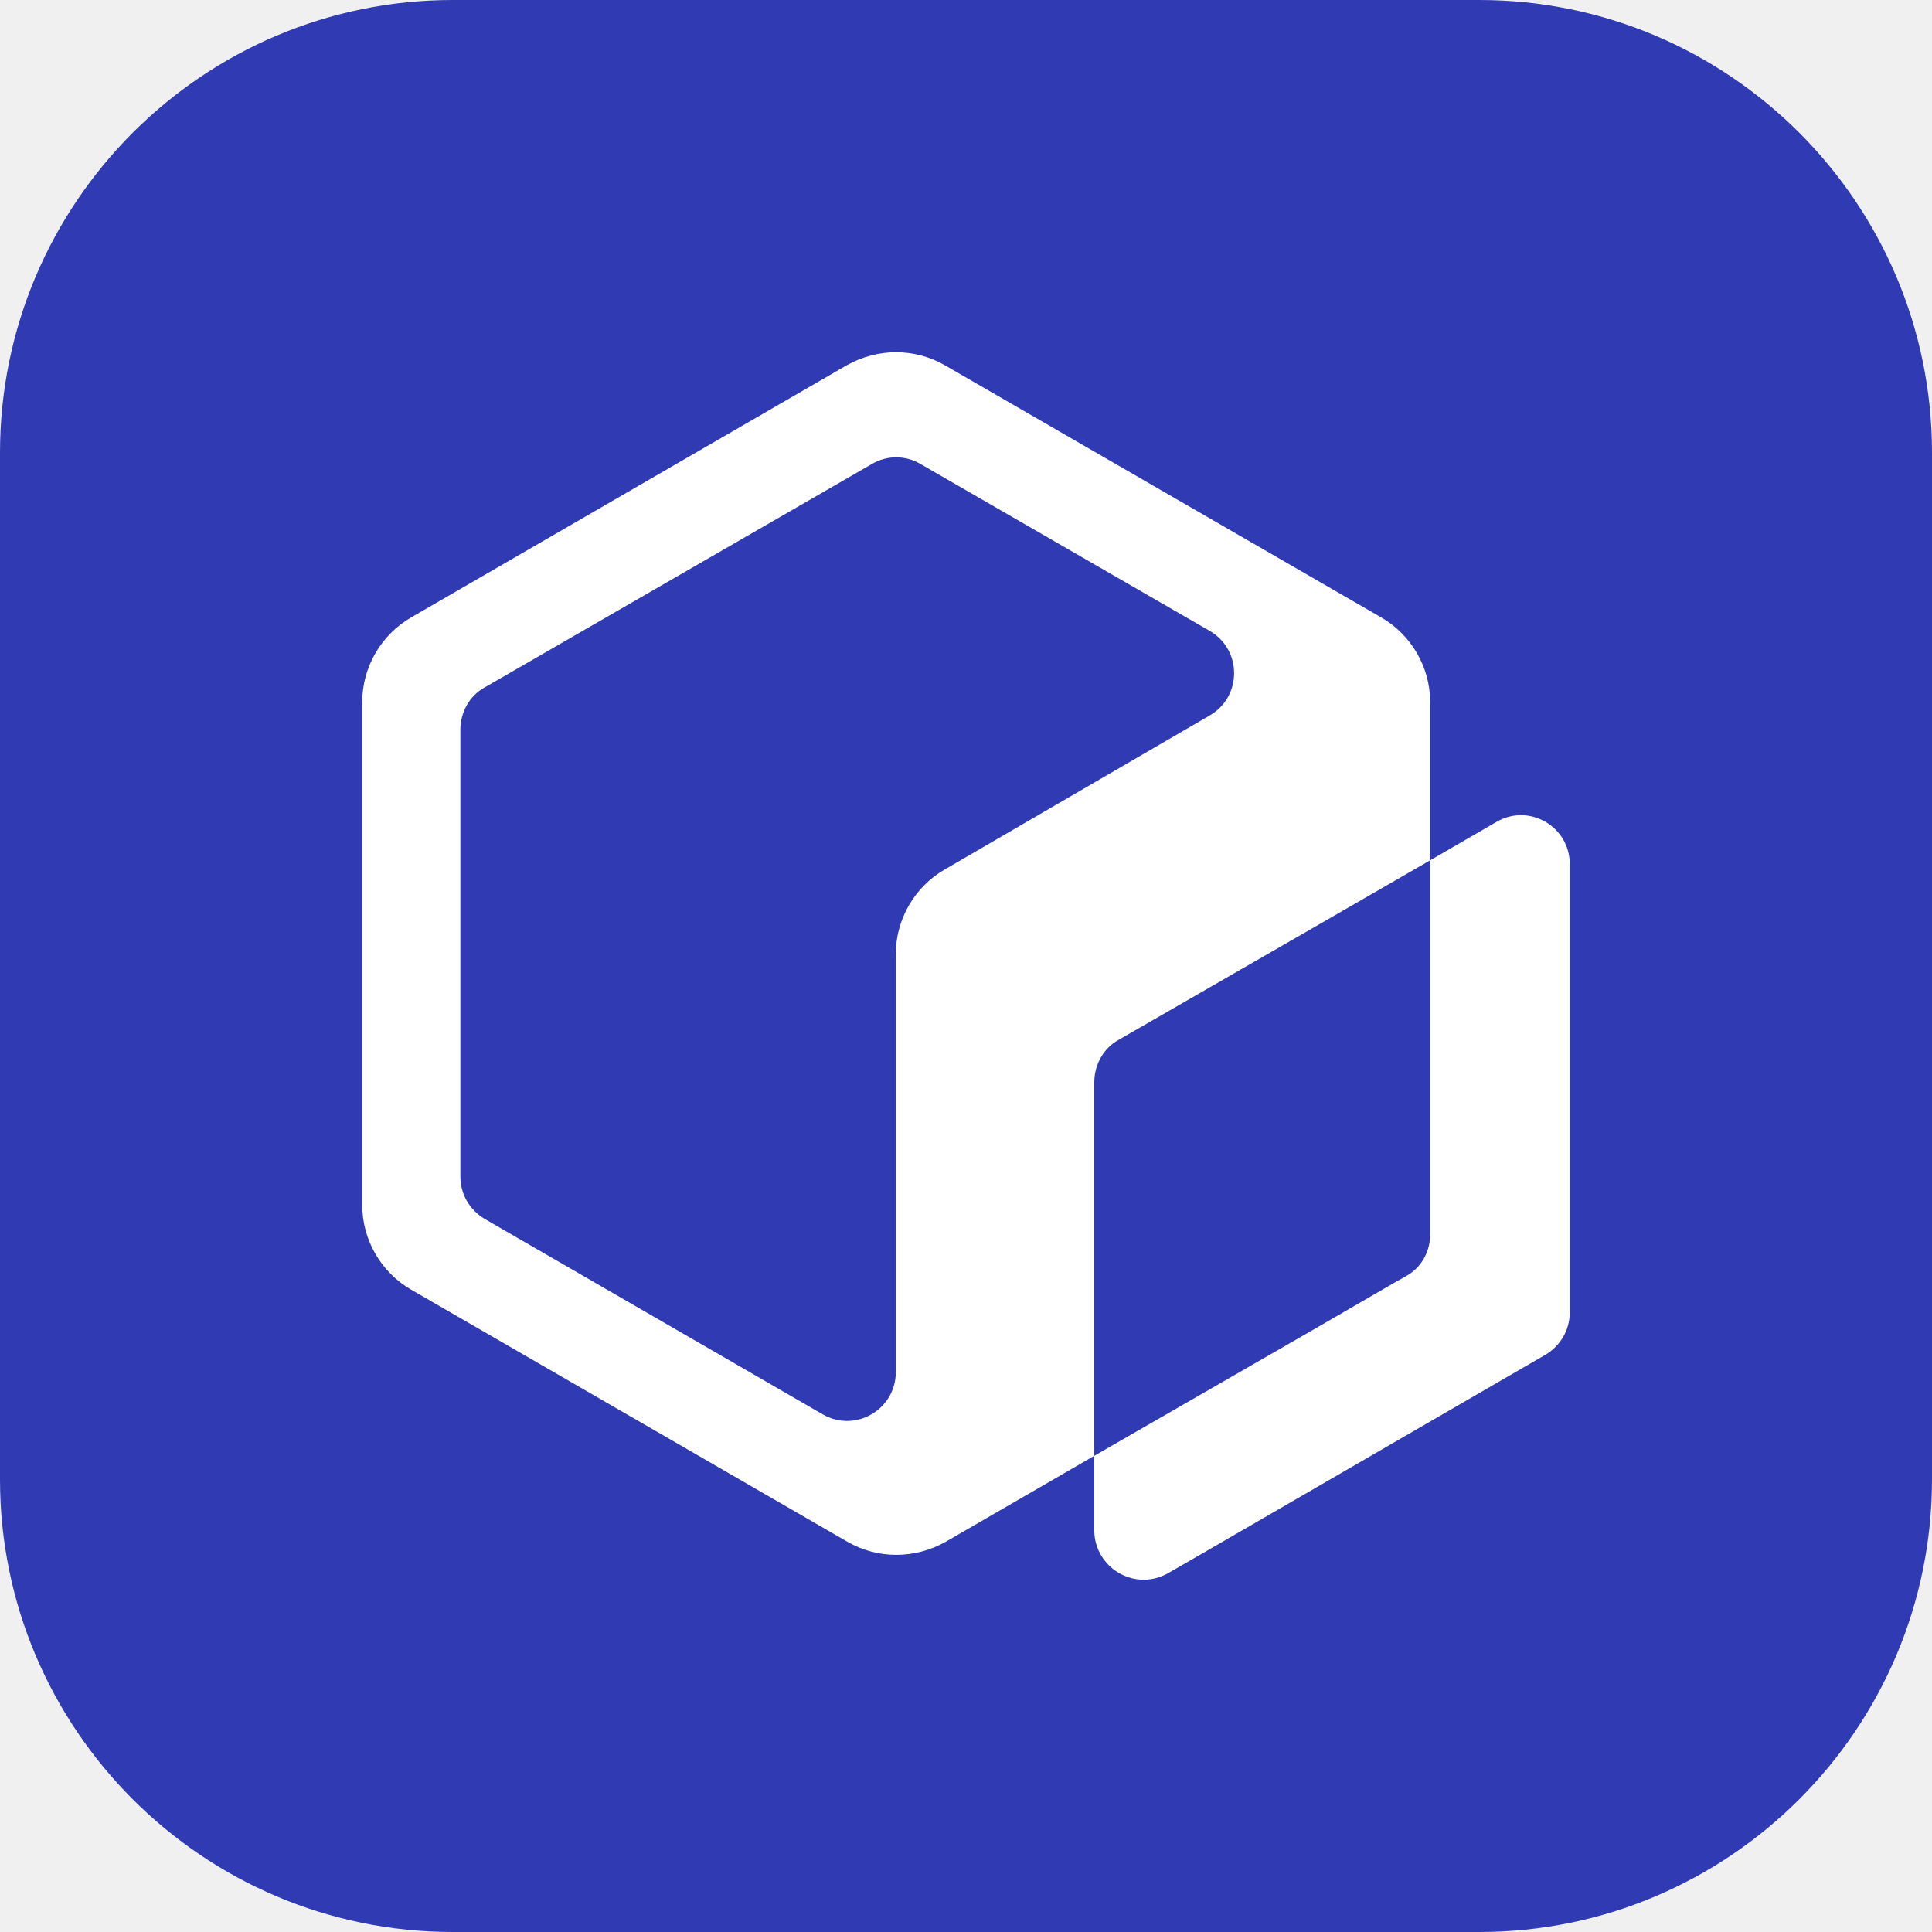
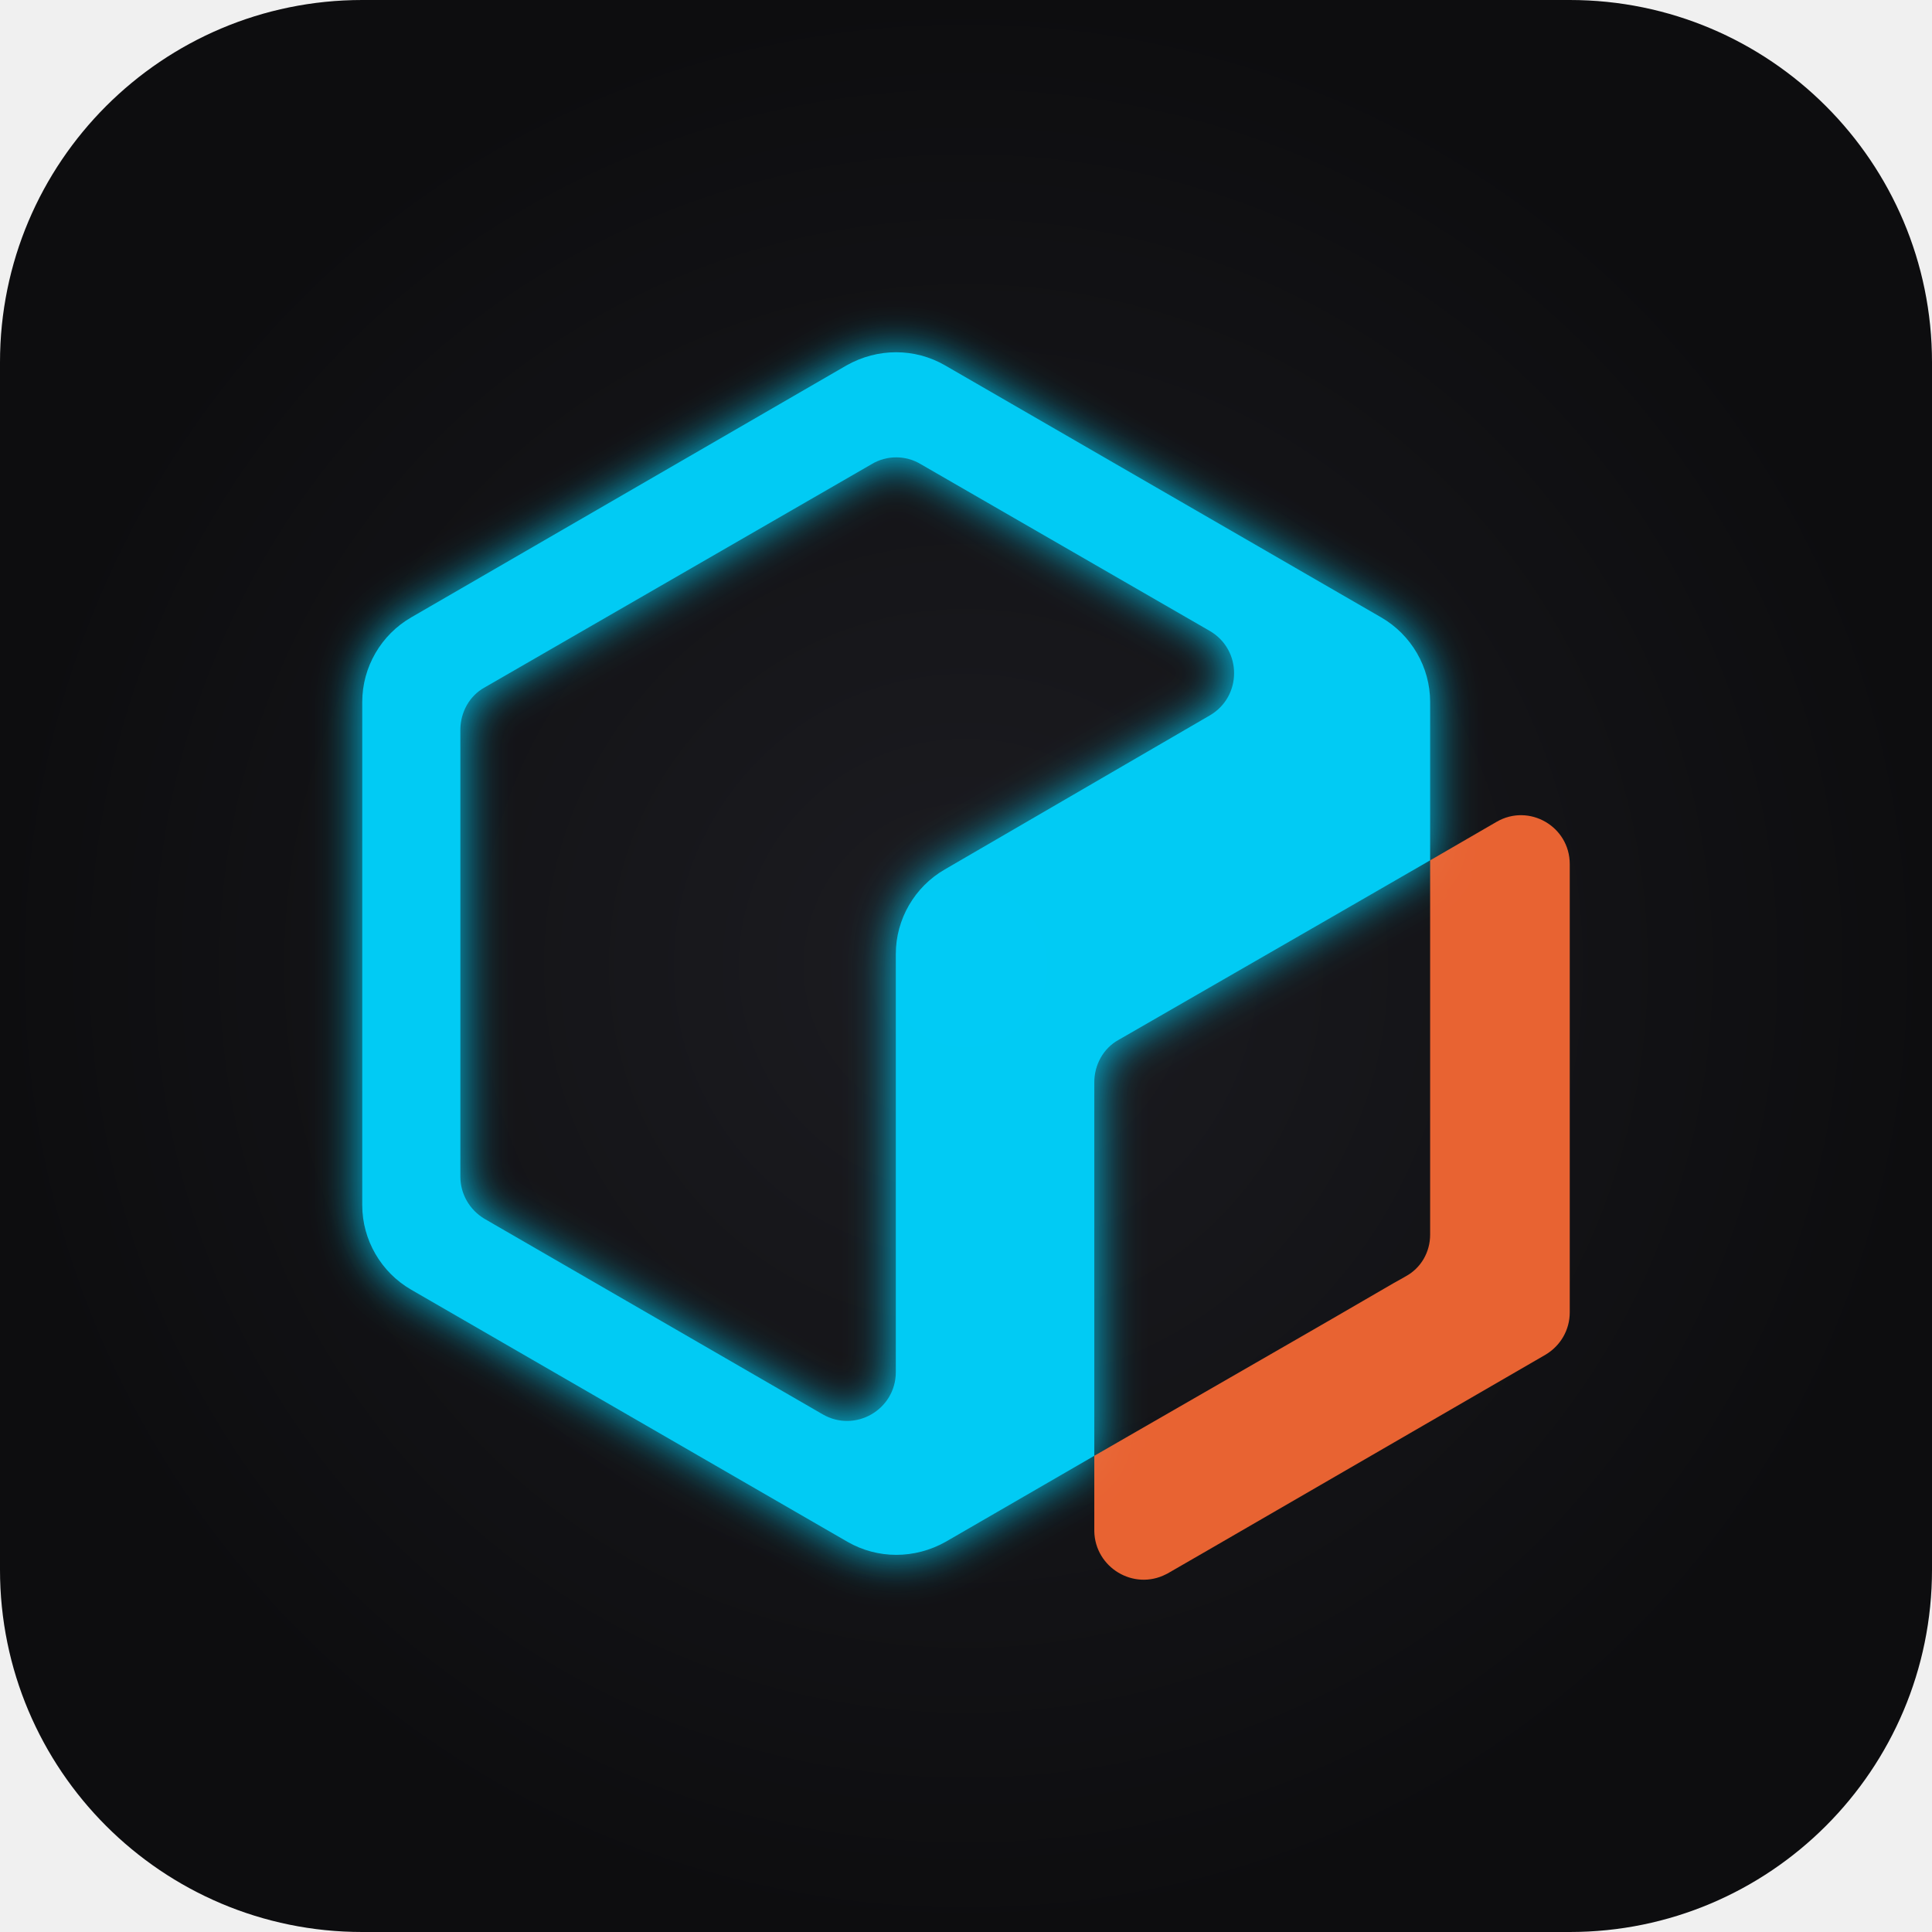
- <svg xmlns="http://www.w3.org/2000/svg" version="1.1" id="图层_1" x="0px" y="0px" viewBox="0 0 256 256" enable-background="new 0 0 256 256" xml:space="preserve">
-   <g>
-     <path fill="#303AB2" d="M196,256H60c-33.1,0-60-26.9-60-60V60C0,26.9,26.9,0,60,0h136c33.1,0,60,26.9,60,60v136   C256,229.1,229.1,256,196,256z" />
+ <svg xmlns="http://www.w3.org/2000/svg" version="1.1" id="nexusslicer_logo" x="0px" y="0px" viewBox="0 0 256 256" enable-background="new 0 0 256 256" xml:space="preserve">
+   <defs>
+     <radialGradient id="bg_glow" cx="50%" cy="50%" r="50%" fx="50%" fy="50%">
+       <stop offset="0%" stop-color="#1C1C21" stop-opacity="1" />
+       <stop offset="100%" stop-color="#0D0D0F" stop-opacity="1" />
+     </radialGradient>
+     <filter id="cyan_glow" x="-20%" y="-20%" width="140%" height="140%">
+       <feGaussianBlur stdDeviation="3" result="blur" />
+       <feMerge>
+         <feMergeNode in="blur" />
+         <feMergeNode in="SourceGraphic" />
+       </feMerge>
+     </filter>
+   </defs>
+   <rect x="0" y="0" width="256" height="256" rx="48" ry="48" fill="url(#bg_glow)" />
+   <g opacity="0.95">
+     <path fill="#00D4FF" filter="url(#cyan_glow)" d="M145,177.9v-13.2v-21.3c0-2.3,1.2-4.5,3.2-5.6l28.3-16.3l13-7.5V93       c0-4.6-2.5-8.9-6.5-11.2l-57.8-33.4c-4-2.3-8.9-2.3-13,0L54.5,81.8c-4,2.3-6.5,6.6-6.5,11.2v66.7       c0,4.6,2.5,8.9,6.5,11.2l57.8,33.4c4,2.3,8.9,2.3,13,0l19.7-11.4l0,0V177.9z       M125.2,115.2c-4,2.3-6.5,6.6-6.5,11.2v55.4c0,5-5.4,8.1-9.7,5.6l-44.8-25.9       c-2-1.2-3.2-3.3-3.2-5.6V96.7c0-2.3,1.2-4.5,3.2-5.6l51.3-29.6c2-1.2,4.5-1.2,6.5,0l38.3,22.1       c4.3,2.5,4.3,8.7,0,11.2L125.2,115.2z" />
  </g>
-   <g>
-     <path fill="#FFFFFF" d="M145,177.9v-13.2v-21.3c0-2.3,1.2-4.5,3.2-5.6l28.3-16.3l13-7.5V93c0-4.6-2.5-8.9-6.5-11.2l-57.8-33.4   c-4-2.3-8.9-2.3-13,0L54.5,81.8c-4,2.3-6.5,6.6-6.5,11.2v66.7c0,4.6,2.5,8.9,6.5,11.2l57.8,33.4c4,2.3,8.9,2.3,13,0l19.7-11.4l0,0   V177.9z M125.2,115.2c-4,2.3-6.5,6.6-6.5,11.2v55.4c0,5-5.4,8.1-9.7,5.6l-44.8-25.9c-2-1.2-3.2-3.3-3.2-5.6V96.7   c0-2.3,1.2-4.5,3.2-5.6l51.3-29.6c2-1.2,4.5-1.2,6.5,0l38.3,22.1c4.3,2.5,4.3,8.7,0,11.2L125.2,115.2z" />
+   <g opacity="0.90">
+     <path fill="#FF6B35" d="M198.3,108.9l-8.8,5.1v18.2v1.8v22.1v7.5c0,2.3-1.2,4.4-3.2,5.5l0,0       l-0.7,0.4l-0.9,0.5l-8.1,4.7l-5.2,3L145,192.9l0,0v6.4v3.1v0.1c0,0,0,0,0,0v0.4       c0.1,4.8,5.2,7.9,9.5,5.7l0.2-0.1l5.2-3l44.9-26c2-1.2,3.2-3.3,3.2-5.6v-59.4       C208,109.5,202.6,106.4,198.3,108.9z" />
  </g>
-   <g>
-     <path fill="#FFFFFF" d="M198.3,108.9l-8.8,5.1v18.2v1.8v22.1v7.5c0,2.3-1.2,4.4-3.2,5.5l0,0l-0.7,0.4l-0.9,0.5l-8.1,4.7l-5.2,3   L145,192.9l0,0v6.4v3.1v0.1c0,0,0,0,0,0v0.4c0.1,4.8,5.2,7.9,9.5,5.7l0.2-0.1l5.2-3l44.9-26c2-1.2,3.2-3.3,3.2-5.6v-59.4   C208,109.5,202.6,106.4,198.3,108.9z" />
-   </g>
+   <line x1="38" y1="128" x2="218" y2="128" stroke="#00D4FF" stroke-width="1.5" stroke-opacity="0.35" filter="url(#cyan_glow)" />
</svg>
